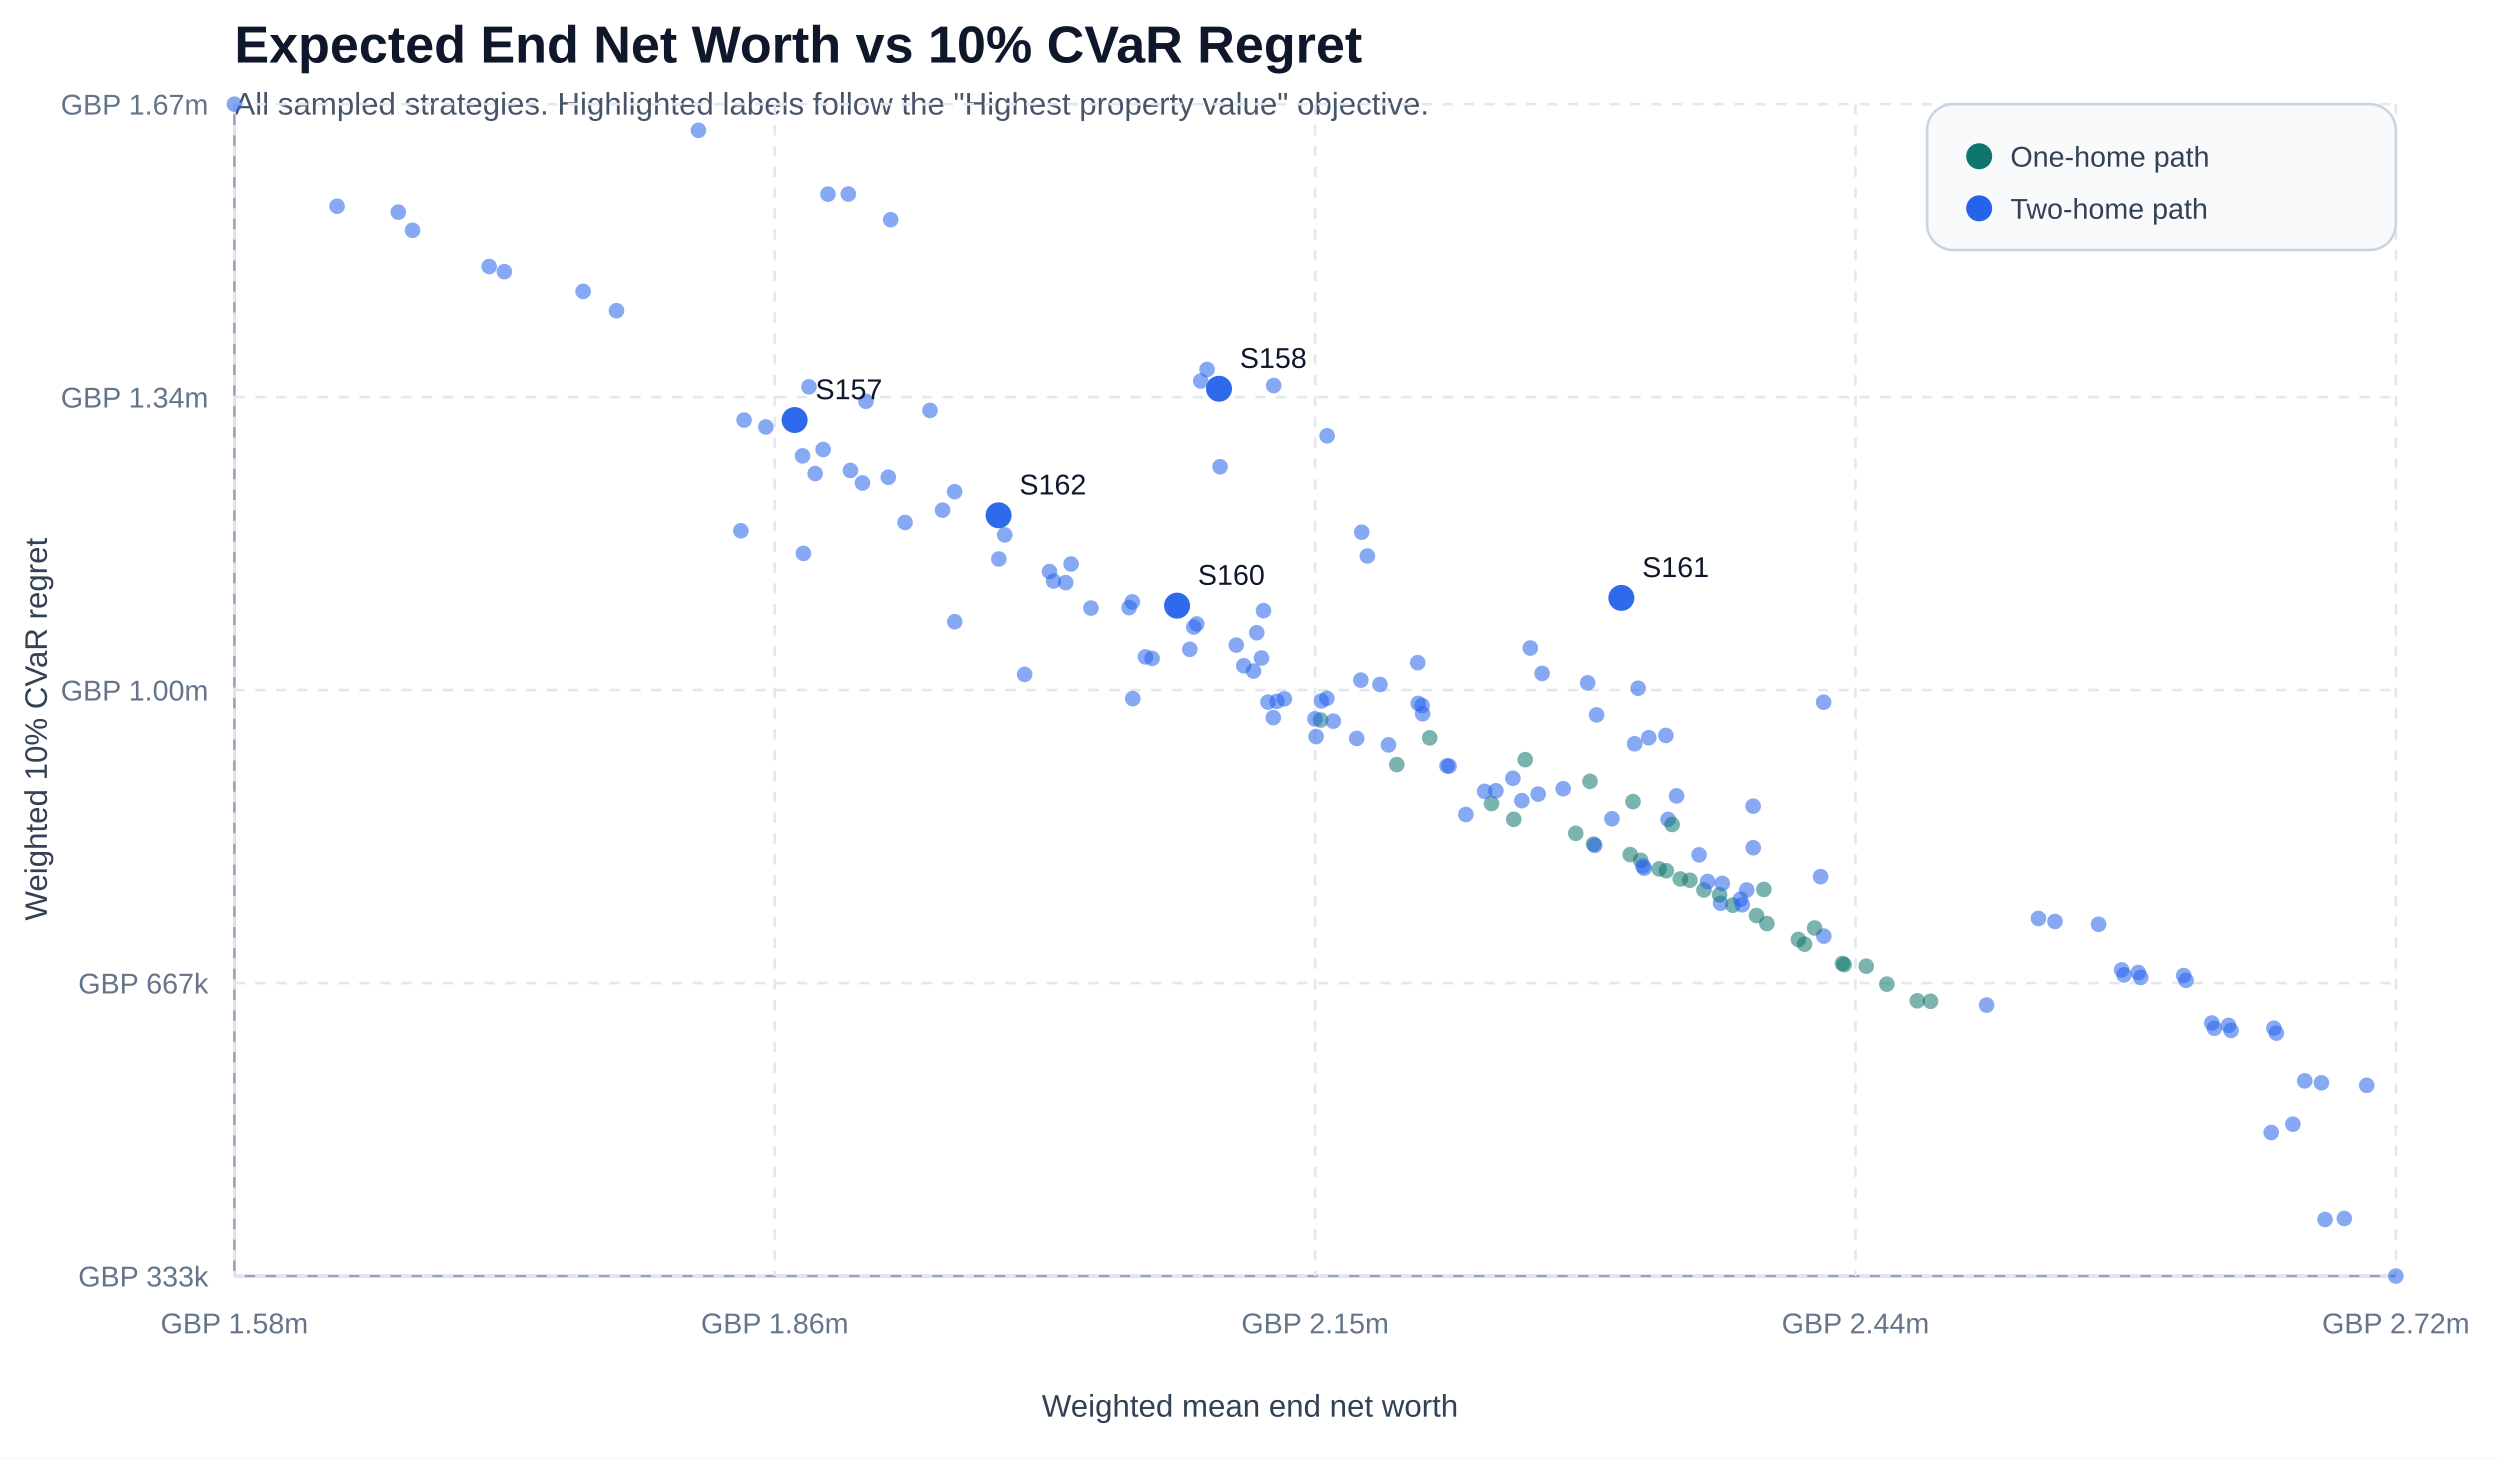
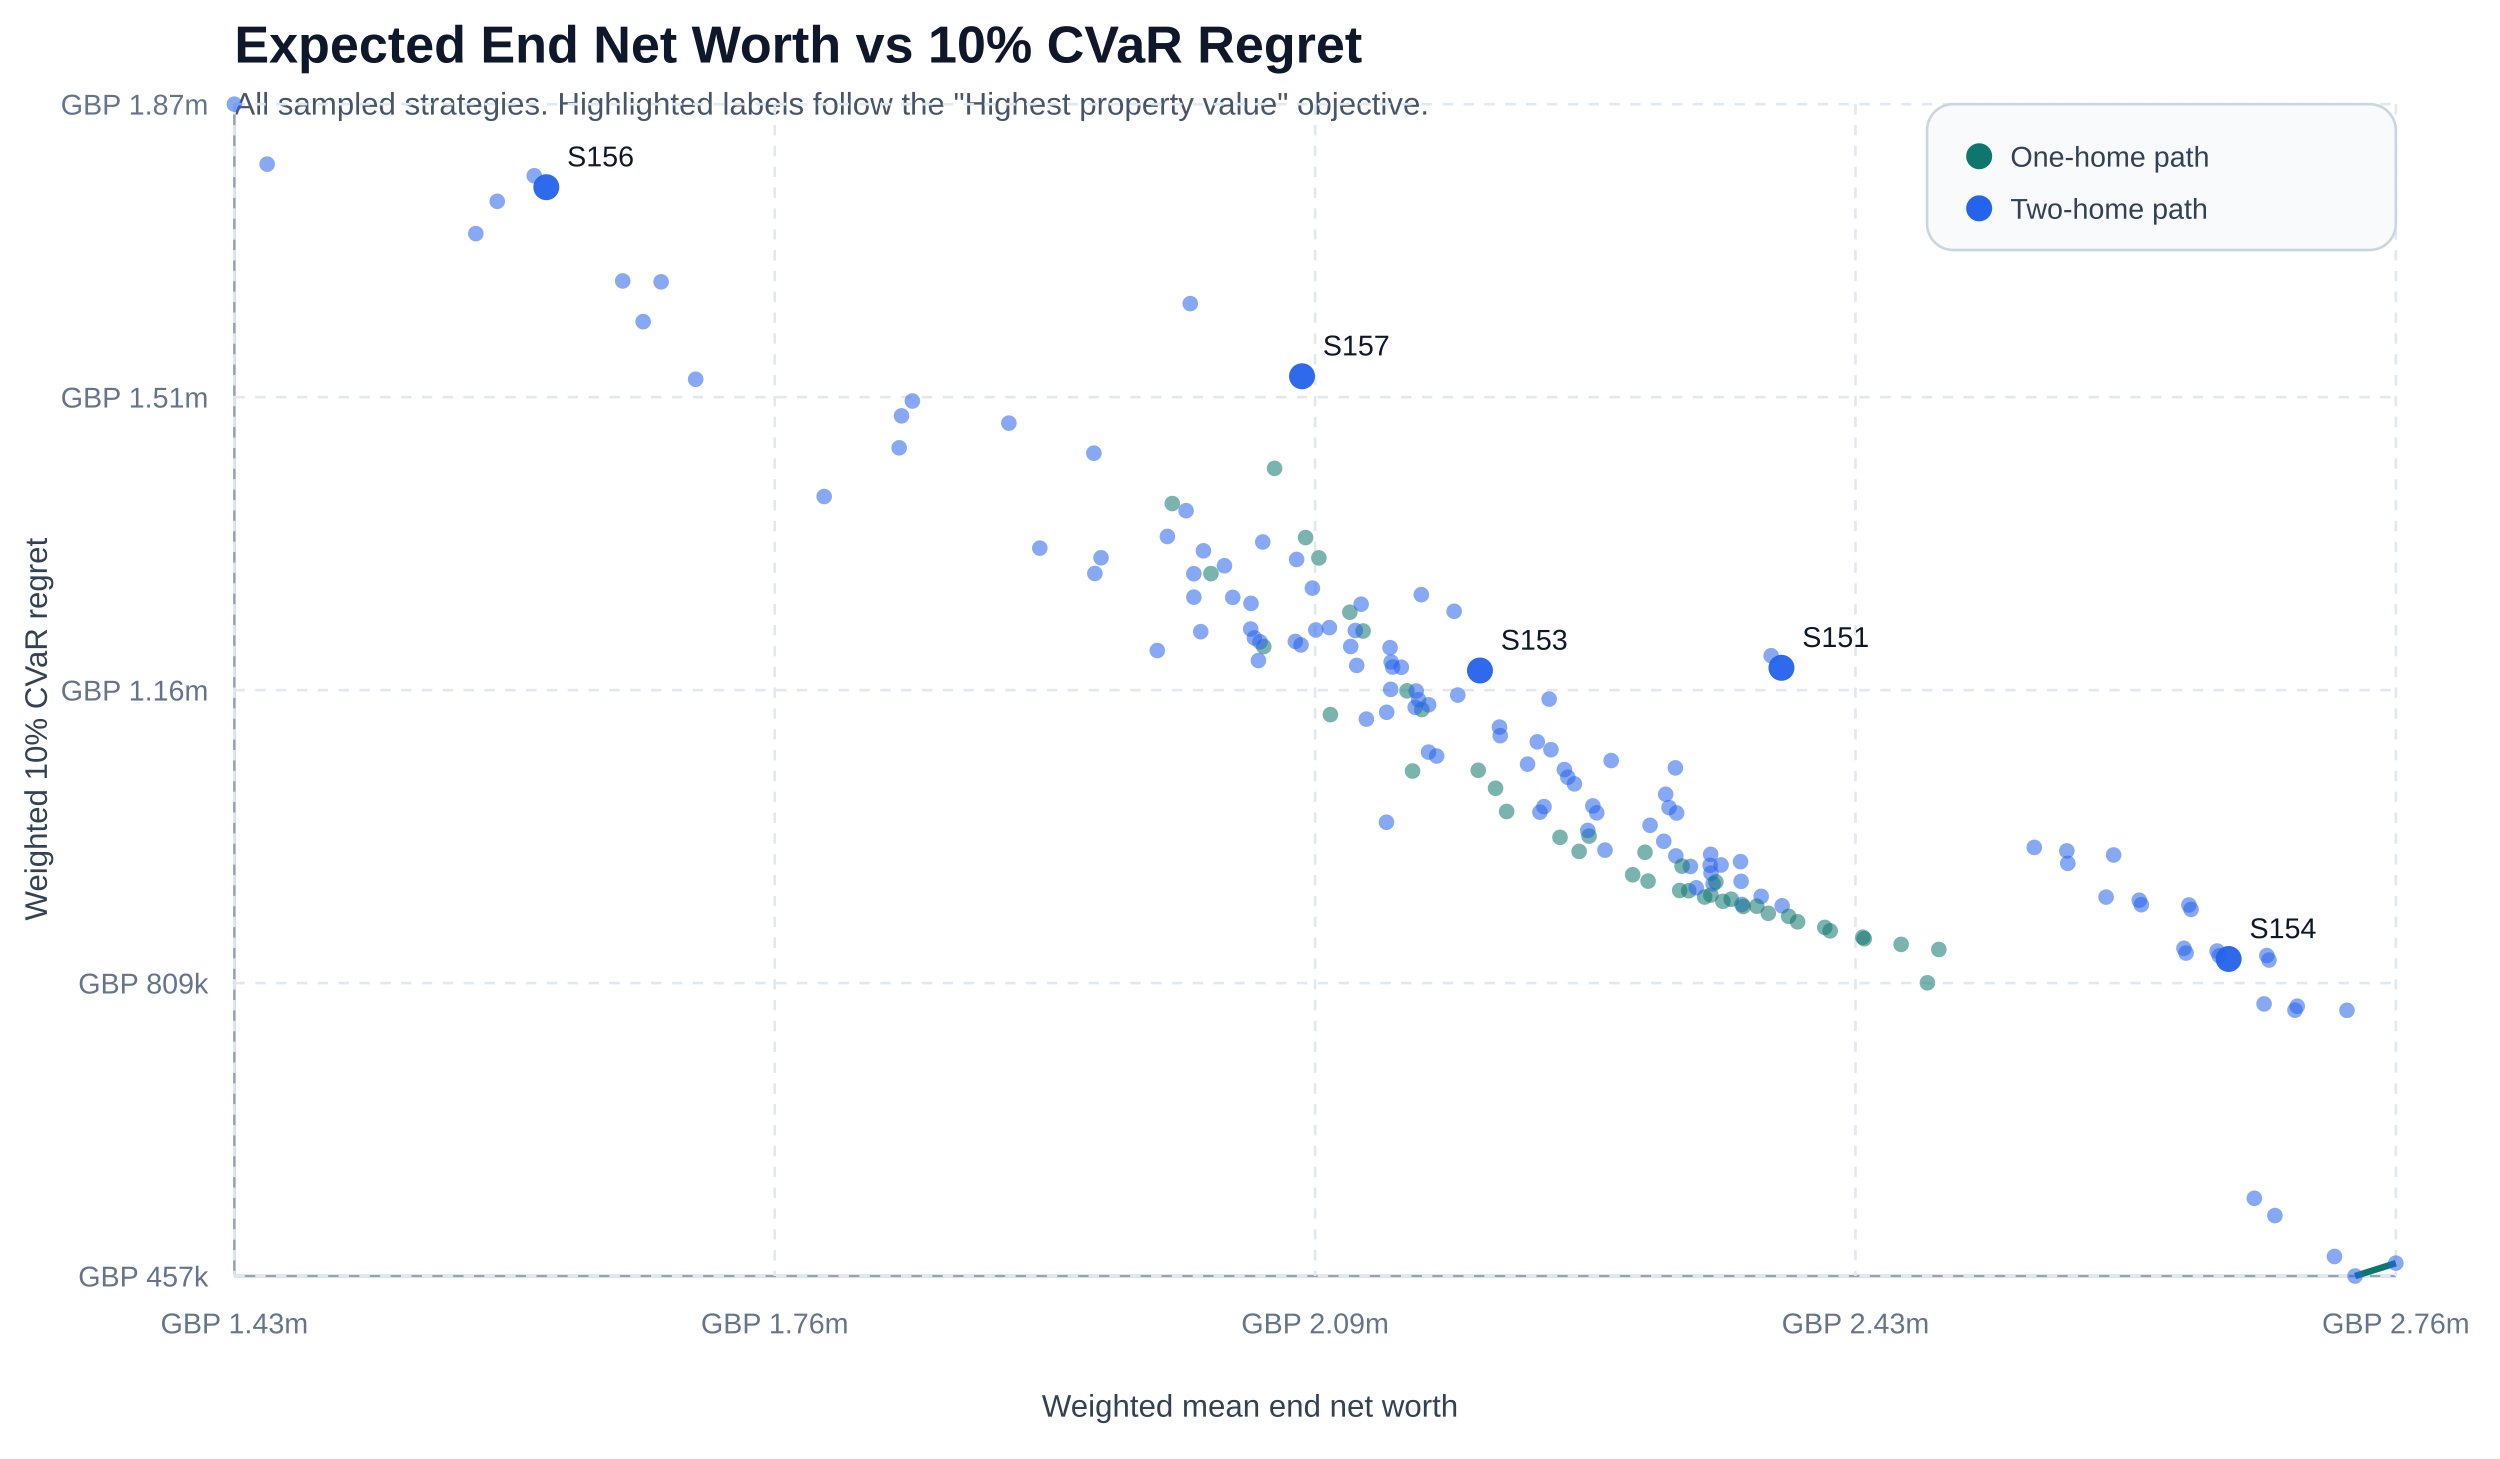
<svg xmlns="http://www.w3.org/2000/svg" width="960" height="560" viewBox="0 0 960 560">
  <rect width="960" height="560" fill="#ffffff" />
  <text x="90" y="24" font-size="20" font-family="Arial, sans-serif" font-weight="700" fill="#0f172a">Expected End Net Worth vs 10% CVaR Regret</text>
  <text x="90" y="44" font-size="12" font-family="Arial, sans-serif" fill="#475569">All sampled strategies. Highlighted labels follow the "Highest property value" objective.</text>
  <line x1="90" y1="490" x2="920" y2="490" stroke="#94a3b8" />
  <line x1="90" y1="40" x2="90" y2="490" stroke="#94a3b8" />
  <line x1="90" y1="40" x2="90" y2="490" stroke="#e2e8f0" stroke-dasharray="4 4" />
  <line x1="90" y1="490" x2="920" y2="490" stroke="#e2e8f0" stroke-dasharray="4 4" />
-   <text x="90" y="512" text-anchor="middle" font-size="11" font-family="Arial, sans-serif" fill="#64748b">GBP 1.58m</text>
-   <text x="80" y="494" text-anchor="end" font-size="11" font-family="Arial, sans-serif" fill="#64748b">GBP 333k</text>
+   <text x="90" y="512" text-anchor="middle" font-size="11" font-family="Arial, sans-serif" fill="#64748b">GBP 1.43m</text>
+   <text x="80" y="494" text-anchor="end" font-size="11" font-family="Arial, sans-serif" fill="#64748b">GBP 457k</text>
  <line x1="297.5" y1="40" x2="297.5" y2="490" stroke="#e2e8f0" stroke-dasharray="4 4" />
  <line x1="90" y1="377.5" x2="920" y2="377.5" stroke="#e2e8f0" stroke-dasharray="4 4" />
-   <text x="297.5" y="512" text-anchor="middle" font-size="11" font-family="Arial, sans-serif" fill="#64748b">GBP 1.86m</text>
-   <text x="80" y="381.5" text-anchor="end" font-size="11" font-family="Arial, sans-serif" fill="#64748b">GBP 667k</text>
+   <text x="297.5" y="512" text-anchor="middle" font-size="11" font-family="Arial, sans-serif" fill="#64748b">GBP 1.76m</text>
+   <text x="80" y="381.5" text-anchor="end" font-size="11" font-family="Arial, sans-serif" fill="#64748b">GBP 809k</text>
  <line x1="505" y1="40" x2="505" y2="490" stroke="#e2e8f0" stroke-dasharray="4 4" />
  <line x1="90" y1="265" x2="920" y2="265" stroke="#e2e8f0" stroke-dasharray="4 4" />
-   <text x="505" y="512" text-anchor="middle" font-size="11" font-family="Arial, sans-serif" fill="#64748b">GBP 2.15m</text>
-   <text x="80" y="269" text-anchor="end" font-size="11" font-family="Arial, sans-serif" fill="#64748b">GBP 1.00m</text>
+   <text x="505" y="512" text-anchor="middle" font-size="11" font-family="Arial, sans-serif" fill="#64748b">GBP 2.09m</text>
+   <text x="80" y="269" text-anchor="end" font-size="11" font-family="Arial, sans-serif" fill="#64748b">GBP 1.16m</text>
  <line x1="712.5" y1="40" x2="712.5" y2="490" stroke="#e2e8f0" stroke-dasharray="4 4" />
  <line x1="90" y1="152.5" x2="920" y2="152.5" stroke="#e2e8f0" stroke-dasharray="4 4" />
-   <text x="712.5" y="512" text-anchor="middle" font-size="11" font-family="Arial, sans-serif" fill="#64748b">GBP 2.44m</text>
-   <text x="80" y="156.5" text-anchor="end" font-size="11" font-family="Arial, sans-serif" fill="#64748b">GBP 1.34m</text>
+   <text x="712.5" y="512" text-anchor="middle" font-size="11" font-family="Arial, sans-serif" fill="#64748b">GBP 2.43m</text>
+   <text x="80" y="156.5" text-anchor="end" font-size="11" font-family="Arial, sans-serif" fill="#64748b">GBP 1.51m</text>
  <line x1="920" y1="40" x2="920" y2="490" stroke="#e2e8f0" stroke-dasharray="4 4" />
  <line x1="90" y1="40" x2="920" y2="40" stroke="#e2e8f0" stroke-dasharray="4 4" />
-   <text x="920" y="512" text-anchor="middle" font-size="11" font-family="Arial, sans-serif" fill="#64748b">GBP 2.72m</text>
-   <text x="80" y="44" text-anchor="end" font-size="11" font-family="Arial, sans-serif" fill="#64748b">GBP 1.67m</text>
-   <polyline points="920,490" fill="none" stroke="#0f766e" stroke-width="2.5" />
-   <circle cx="536.357" cy="293.584" r="3" fill="#0f766e" opacity="0.55" />
-   <circle cx="581.266" cy="314.62" r="3" fill="#0f766e" opacity="0.55" />
-   <circle cx="572.752" cy="308.566" r="3" fill="#0f766e" opacity="0.55" />
-   <circle cx="611.939" cy="324.148" r="3" fill="#0f766e" opacity="0.55" />
-   <circle cx="605.093" cy="320.006" r="3" fill="#0f766e" opacity="0.55" />
-   <circle cx="626.005" cy="328.182" r="3" fill="#0f766e" opacity="0.55" />
-   <circle cx="630.032" cy="330.374" r="3" fill="#0f766e" opacity="0.55" />
-   <circle cx="507.136" cy="276.5" r="3" fill="#0f766e" opacity="0.55" />
-   <circle cx="637.111" cy="333.664" r="3" fill="#0f766e" opacity="0.55" />
-   <circle cx="548.999" cy="283.337" r="3" fill="#0f766e" opacity="0.55" />
-   <circle cx="493.206" cy="268.352" r="3" fill="#2563eb" opacity="0.55" />
-   <circle cx="639.868" cy="334.378" r="3" fill="#0f766e" opacity="0.55" />
-   <circle cx="556.45" cy="294.17" r="3" fill="#2563eb" opacity="0.55" />
-   <circle cx="533.185" cy="286.042" r="3" fill="#2563eb" opacity="0.55" />
-   <circle cx="612.4" cy="324.614" r="3" fill="#2563eb" opacity="0.55" />
-   <circle cx="645.226" cy="337.518" r="3" fill="#0f766e" opacity="0.55" />
-   <circle cx="585.684" cy="291.719" r="3" fill="#0f766e" opacity="0.55" />
-   <circle cx="456.886" cy="249.338" r="3" fill="#2563eb" opacity="0.55" />
-   <circle cx="555.642" cy="294.105" r="3" fill="#2563eb" opacity="0.55" />
-   <circle cx="507.412" cy="269.185" r="3" fill="#2563eb" opacity="0.55" />
-   <circle cx="418.918" cy="233.496" r="3" fill="#2563eb" opacity="0.55" />
-   <circle cx="584.376" cy="307.441" r="3" fill="#2563eb" opacity="0.55" />
-   <circle cx="481.358" cy="257.686" r="3" fill="#2563eb" opacity="0.55" />
-   <circle cx="648.939" cy="338.018" r="3" fill="#0f766e" opacity="0.55" />
-   <circle cx="654.322" cy="341.744" r="3" fill="#0f766e" opacity="0.55" />
-   <circle cx="477.601" cy="255.661" r="3" fill="#2563eb" opacity="0.55" />
-   <circle cx="630.873" cy="332.556" r="3" fill="#2563eb" opacity="0.55" />
-   <circle cx="484.412" cy="252.699" r="3" fill="#2563eb" opacity="0.55" />
-   <circle cx="458.408" cy="240.79" r="3" fill="#2563eb" opacity="0.55" />
-   <circle cx="383.555" cy="214.656" r="3" fill="#2563eb" opacity="0.55" />
-   <circle cx="433.577" cy="233.325" r="3" fill="#2563eb" opacity="0.55" />
-   <circle cx="403.006" cy="219.469" r="3" fill="#2563eb" opacity="0.55" />
-   <circle cx="434.98" cy="268.269" r="3" fill="#2563eb" opacity="0.55" />
-   <circle cx="610.562" cy="300.037" r="3" fill="#0f766e" opacity="0.55" />
-   <circle cx="544.574" cy="270.106" r="3" fill="#2563eb" opacity="0.55" />
-   <circle cx="529.886" cy="262.833" r="3" fill="#2563eb" opacity="0.55" />
-   <circle cx="411.298" cy="216.575" r="3" fill="#2563eb" opacity="0.55" />
-   <circle cx="670.74" cy="341.754" r="3" fill="#2563eb" opacity="0.55" />
-   <circle cx="673.203" cy="309.56" r="3" fill="#2563eb" opacity="0.55" />
-   <circle cx="511.989" cy="276.93" r="3" fill="#2563eb" opacity="0.55" />
-   <circle cx="665.429" cy="347.592" r="3" fill="#0f766e" opacity="0.55" />
-   <circle cx="669.032" cy="347.423" r="3" fill="#2563eb" opacity="0.55" />
-   <circle cx="590.659" cy="304.942" r="3" fill="#2563eb" opacity="0.55" />
-   <circle cx="409.229" cy="223.723" r="3" fill="#2563eb" opacity="0.55" />
-   <circle cx="347.541" cy="200.623" r="3" fill="#2563eb" opacity="0.55" />
-   <circle cx="673.246" cy="325.525" r="3" fill="#2563eb" opacity="0.55" />
-   <circle cx="509.531" cy="268.19" r="3" fill="#2563eb" opacity="0.55" />
-   <circle cx="434.792" cy="231.111" r="3" fill="#2563eb" opacity="0.55" />
-   <circle cx="660.694" cy="346.85" r="3" fill="#2563eb" opacity="0.55" />
-   <circle cx="361.945" cy="195.886" r="3" fill="#2563eb" opacity="0.55" />
-   <circle cx="385.816" cy="205.407" r="3" fill="#2563eb" opacity="0.55" />
-   <circle cx="600.258" cy="302.873" r="3" fill="#2563eb" opacity="0.55" />
-   <circle cx="643.803" cy="305.628" r="3" fill="#2563eb" opacity="0.55" />
-   <circle cx="920" cy="490" r="3" fill="#2563eb" opacity="0.55" />
-   <circle cx="668.329" cy="345.286" r="3" fill="#2563eb" opacity="0.55" />
-   <circle cx="618.974" cy="314.402" r="3" fill="#2563eb" opacity="0.55" />
-   <circle cx="633.128" cy="283.283" r="3" fill="#2563eb" opacity="0.55" />
-   <circle cx="490.347" cy="269.316" r="3" fill="#2563eb" opacity="0.55" />
-   <circle cx="652.444" cy="328.262" r="3" fill="#2563eb" opacity="0.55" />
-   <circle cx="592.178" cy="258.593" r="3" fill="#2563eb" opacity="0.55" />
-   <circle cx="639.697" cy="282.403" r="3" fill="#2563eb" opacity="0.55" />
-   <circle cx="678.488" cy="354.647" r="3" fill="#0f766e" opacity="0.55" />
-   <circle cx="580.952" cy="298.865" r="3" fill="#2563eb" opacity="0.55" />
-   <circle cx="640.558" cy="314.653" r="3" fill="#2563eb" opacity="0.55" />
-   <circle cx="900.225" cy="467.879" r="3" fill="#2563eb" opacity="0.55" />
-   <circle cx="700.348" cy="359.465" r="3" fill="#2563eb" opacity="0.55" />
-   <circle cx="892.812" cy="468.293" r="3" fill="#2563eb" opacity="0.55" />
-   <circle cx="520.978" cy="283.553" r="3" fill="#2563eb" opacity="0.55" />
-   <circle cx="562.885" cy="312.762" r="3" fill="#2563eb" opacity="0.55" />
-   <circle cx="341.109" cy="183.266" r="3" fill="#2563eb" opacity="0.55" />
-   <circle cx="660.326" cy="343.607" r="3" fill="#0f766e" opacity="0.55" />
-   <circle cx="629.04" cy="264.281" r="3" fill="#2563eb" opacity="0.55" />
-   <circle cx="504.938" cy="276.045" r="3" fill="#2563eb" opacity="0.55" />
-   <circle cx="872.139" cy="434.892" r="3" fill="#2563eb" opacity="0.55" />
-   <circle cx="880.457" cy="431.684" r="3" fill="#2563eb" opacity="0.55" />
-   <circle cx="326.561" cy="180.656" r="3" fill="#2563eb" opacity="0.55" />
-   <circle cx="313.028" cy="181.851" r="3" fill="#2563eb" opacity="0.55" />
-   <circle cx="908.824" cy="416.758" r="3" fill="#2563eb" opacity="0.55" />
-   <circle cx="331.189" cy="185.466" r="3" fill="#2563eb" opacity="0.55" />
-   <circle cx="587.624" cy="248.859" r="3" fill="#2563eb" opacity="0.55" />
-   <circle cx="891.417" cy="415.797" r="3" fill="#2563eb" opacity="0.55" />
-   <circle cx="609.672" cy="262.217" r="3" fill="#2563eb" opacity="0.55" />
-   <circle cx="692.968" cy="362.573" r="3" fill="#0f766e" opacity="0.55" />
-   <circle cx="474.724" cy="247.715" r="3" fill="#2563eb" opacity="0.55" />
-   <circle cx="885.004" cy="415.056" r="3" fill="#2563eb" opacity="0.55" />
-   <circle cx="661.35" cy="339.225" r="3" fill="#2563eb" opacity="0.55" />
-   <circle cx="655.727" cy="338.509" r="3" fill="#2563eb" opacity="0.55" />
-   <circle cx="294.089" cy="163.942" r="3" fill="#2563eb" opacity="0.55" />
-   <circle cx="613.092" cy="274.515" r="3" fill="#2563eb" opacity="0.55" />
-   <circle cx="627.702" cy="285.619" r="3" fill="#2563eb" opacity="0.55" />
-   <circle cx="874.133" cy="396.731" r="3" fill="#2563eb" opacity="0.55" />
-   <circle cx="525.074" cy="213.501" r="3" fill="#2563eb" opacity="0.55" />
-   <circle cx="873.165" cy="394.814" r="3" fill="#2563eb" opacity="0.55" />
-   <circle cx="285.73" cy="161.307" r="3" fill="#2563eb" opacity="0.55" />
-   <circle cx="485.18" cy="234.486" r="3" fill="#2563eb" opacity="0.55" />
-   <circle cx="316.08" cy="172.604" r="3" fill="#2563eb" opacity="0.55" />
-   <circle cx="856.726" cy="395.698" r="3" fill="#2563eb" opacity="0.55" />
-   <circle cx="570.106" cy="303.885" r="3" fill="#2563eb" opacity="0.55" />
-   <circle cx="855.759" cy="393.746" r="3" fill="#2563eb" opacity="0.55" />
-   <circle cx="574.432" cy="303.65" r="3" fill="#2563eb" opacity="0.55" />
-   <circle cx="850.313" cy="394.852" r="3" fill="#2563eb" opacity="0.55" />
-   <circle cx="849.345" cy="392.844" r="3" fill="#2563eb" opacity="0.55" />
-   <circle cx="708.137" cy="370.435" r="3" fill="#0f766e" opacity="0.55" />
-   <circle cx="762.85" cy="385.955" r="3" fill="#2563eb" opacity="0.55" />
-   <circle cx="522.567" cy="261.167" r="3" fill="#2563eb" opacity="0.55" />
-   <circle cx="839.442" cy="376.455" r="3" fill="#2563eb" opacity="0.55" />
-   <circle cx="699.1" cy="336.646" r="3" fill="#2563eb" opacity="0.55" />
-   <circle cx="838.519" cy="374.605" r="3" fill="#2563eb" opacity="0.55" />
-   <circle cx="442.407" cy="252.821" r="3" fill="#2563eb" opacity="0.55" />
-   <circle cx="822.035" cy="375.343" r="3" fill="#2563eb" opacity="0.55" />
-   <circle cx="439.851" cy="252.237" r="3" fill="#2563eb" opacity="0.55" />
-   <circle cx="821.115" cy="373.46" r="3" fill="#2563eb" opacity="0.55" />
-   <circle cx="544.408" cy="254.459" r="3" fill="#2563eb" opacity="0.55" />
-   <circle cx="546.088" cy="270.938" r="3" fill="#2563eb" opacity="0.55" />
-   <circle cx="815.622" cy="374.372" r="3" fill="#2563eb" opacity="0.55" />
-   <circle cx="814.703" cy="372.432" r="3" fill="#2563eb" opacity="0.55" />
-   <circle cx="627.063" cy="307.816" r="3" fill="#0f766e" opacity="0.55" />
-   <circle cx="631.384" cy="333.375" r="3" fill="#2563eb" opacity="0.55" />
-   <circle cx="366.622" cy="238.738" r="3" fill="#2563eb" opacity="0.55" />
-   <circle cx="468.519" cy="179.238" r="3" fill="#2563eb" opacity="0.55" />
-   <circle cx="522.884" cy="204.362" r="3" fill="#2563eb" opacity="0.55" />
-   <circle cx="741.334" cy="384.488" r="3" fill="#0f766e" opacity="0.55" />
-   <circle cx="736.248" cy="384.299" r="3" fill="#0f766e" opacity="0.55" />
-   <circle cx="482.589" cy="242.973" r="3" fill="#2563eb" opacity="0.55" />
-   <circle cx="805.856" cy="354.913" r="3" fill="#2563eb" opacity="0.55" />
-   <circle cx="459.547" cy="239.593" r="3" fill="#2563eb" opacity="0.55" />
-   <circle cx="724.542" cy="377.911" r="3" fill="#0f766e" opacity="0.55" />
-   <circle cx="789.113" cy="353.842" r="3" fill="#2563eb" opacity="0.55" />
-   <circle cx="674.506" cy="351.573" r="3" fill="#0f766e" opacity="0.55" />
-   <circle cx="782.758" cy="352.689" r="3" fill="#2563eb" opacity="0.55" />
-   <circle cx="716.645" cy="371.027" r="3" fill="#0f766e" opacity="0.55" />
-   <circle cx="707.506" cy="369.962" r="3" fill="#0f766e" opacity="0.55" />
-   <circle cx="690.578" cy="360.757" r="3" fill="#0f766e" opacity="0.55" />
-   <circle cx="696.806" cy="356.356" r="3" fill="#0f766e" opacity="0.55" />
-   <circle cx="488.939" cy="275.579" r="3" fill="#2563eb" opacity="0.55" />
-   <circle cx="505.385" cy="282.846" r="3" fill="#2563eb" opacity="0.55" />
-   <circle cx="677.325" cy="341.54" r="3" fill="#0f766e" opacity="0.55" />
-   <circle cx="642.112" cy="316.605" r="3" fill="#0f766e" opacity="0.55" />
-   <circle cx="393.461" cy="258.964" r="3" fill="#2563eb" opacity="0.55" />
-   <circle cx="700.278" cy="269.639" r="3" fill="#2563eb" opacity="0.55" />
-   <circle cx="404.552" cy="223.127" r="3" fill="#2563eb" opacity="0.55" />
-   <circle cx="546.282" cy="274.095" r="3" fill="#2563eb" opacity="0.55" />
-   <circle cx="622.601" cy="229.591" r="5" fill="#2563eb" opacity="0.95" />
-   <text x="630.601" y="221.591" font-size="11" font-family="Arial, sans-serif" fill="#0f172a">S161</text>
-   <circle cx="486.902" cy="269.593" r="3" fill="#2563eb" opacity="0.55" />
-   <circle cx="461.087" cy="146.311" r="3" fill="#2563eb" opacity="0.55" />
-   <circle cx="332.522" cy="154.1" r="3" fill="#2563eb" opacity="0.55" />
-   <circle cx="451.993" cy="232.566" r="5" fill="#2563eb" opacity="0.95" />
-   <text x="459.993" y="224.566" font-size="11" font-family="Arial, sans-serif" fill="#0f172a">S160</text>
-   <circle cx="284.484" cy="203.813" r="3" fill="#2563eb" opacity="0.55" />
-   <circle cx="509.613" cy="167.347" r="3" fill="#2563eb" opacity="0.55" />
-   <circle cx="463.509" cy="141.868" r="3" fill="#2563eb" opacity="0.55" />
-   <circle cx="489.105" cy="148.053" r="3" fill="#2563eb" opacity="0.55" />
-   <circle cx="308.525" cy="212.506" r="3" fill="#2563eb" opacity="0.55" />
-   <circle cx="383.457" cy="197.872" r="5" fill="#2563eb" opacity="0.95" />
-   <text x="391.457" y="189.872" font-size="11" font-family="Arial, sans-serif" fill="#0f172a">S162</text>
-   <circle cx="366.585" cy="188.816" r="3" fill="#2563eb" opacity="0.55" />
-   <circle cx="468.102" cy="149.28" r="5" fill="#2563eb" opacity="0.95" />
-   <text x="476.102" y="141.28" font-size="11" font-family="Arial, sans-serif" fill="#0f172a">S158</text>
-   <circle cx="357.123" cy="157.594" r="3" fill="#2563eb" opacity="0.55" />
-   <circle cx="310.607" cy="148.556" r="3" fill="#2563eb" opacity="0.55" />
-   <circle cx="308.172" cy="175.047" r="3" fill="#2563eb" opacity="0.55" />
-   <circle cx="342.029" cy="84.367" r="3" fill="#2563eb" opacity="0.55" />
-   <circle cx="223.911" cy="111.892" r="3" fill="#2563eb" opacity="0.55" />
-   <circle cx="305.141" cy="161.291" r="5" fill="#2563eb" opacity="0.95" />
-   <text x="313.141" y="153.291" font-size="11" font-family="Arial, sans-serif" fill="#0f172a">S157</text>
-   <circle cx="236.728" cy="119.298" r="3" fill="#2563eb" opacity="0.55" />
-   <circle cx="268.195" cy="50.037" r="3" fill="#2563eb" opacity="0.55" />
-   <circle cx="152.951" cy="81.459" r="3" fill="#2563eb" opacity="0.55" />
-   <circle cx="193.678" cy="104.325" r="3" fill="#2563eb" opacity="0.55" />
-   <circle cx="325.758" cy="74.51" r="3" fill="#2563eb" opacity="0.55" />
-   <circle cx="317.931" cy="74.55" r="3" fill="#2563eb" opacity="0.55" />
-   <circle cx="187.846" cy="102.351" r="3" fill="#2563eb" opacity="0.55" />
-   <circle cx="158.413" cy="88.43" r="3" fill="#2563eb" opacity="0.55" />
-   <circle cx="129.443" cy="79.194" r="3" fill="#2563eb" opacity="0.55" />
+   <text x="920" y="512" text-anchor="middle" font-size="11" font-family="Arial, sans-serif" fill="#64748b">GBP 2.76m</text>
+   <text x="80" y="44" text-anchor="end" font-size="11" font-family="Arial, sans-serif" fill="#64748b">GBP 1.87m</text>
+   <polyline points="904.342,490 920,485.042" fill="none" stroke="#0f766e" stroke-width="2.5" />
+   <circle cx="574.293" cy="302.694" r="3" fill="#0f766e" opacity="0.55" />
+   <circle cx="606.39" cy="326.947" r="3" fill="#0f766e" opacity="0.55" />
+   <circle cx="567.637" cy="295.797" r="3" fill="#0f766e" opacity="0.55" />
+   <circle cx="599.043" cy="321.527" r="3" fill="#0f766e" opacity="0.55" />
+   <circle cx="632.859" cy="338.345" r="3" fill="#0f766e" opacity="0.55" />
+   <circle cx="626.951" cy="335.919" r="3" fill="#0f766e" opacity="0.55" />
+   <circle cx="644.997" cy="341.936" r="3" fill="#0f766e" opacity="0.55" />
+   <circle cx="540.278" cy="265.282" r="3" fill="#0f766e" opacity="0.55" />
+   <circle cx="545.984" cy="272.467" r="3" fill="#0f766e" opacity="0.55" />
+   <circle cx="648.472" cy="342.051" r="3" fill="#0f766e" opacity="0.55" />
+   <circle cx="542.421" cy="296.072" r="3" fill="#0f766e" opacity="0.55" />
+   <circle cx="654.581" cy="344.462" r="3" fill="#0f766e" opacity="0.55" />
+   <circle cx="591.321" cy="311.881" r="3" fill="#2563eb" opacity="0.55" />
+   <circle cx="578.546" cy="311.612" r="3" fill="#0f766e" opacity="0.55" />
+   <circle cx="510.866" cy="274.414" r="3" fill="#0f766e" opacity="0.55" />
+   <circle cx="656.96" cy="343.698" r="3" fill="#0f766e" opacity="0.55" />
+   <circle cx="524.688" cy="276.14" r="3" fill="#2563eb" opacity="0.55" />
+   <circle cx="610.203" cy="321.057" r="3" fill="#0f766e" opacity="0.55" />
+   <circle cx="661.583" cy="346.105" r="3" fill="#0f766e" opacity="0.55" />
+   <circle cx="548.556" cy="288.819" r="3" fill="#2563eb" opacity="0.55" />
+   <circle cx="559.784" cy="266.905" r="3" fill="#2563eb" opacity="0.55" />
+   <circle cx="518.334" cy="235.093" r="3" fill="#0f766e" opacity="0.55" />
+   <circle cx="651.364" cy="340.913" r="3" fill="#2563eb" opacity="0.55" />
+   <circle cx="668.889" cy="347.326" r="3" fill="#2563eb" opacity="0.55" />
+   <circle cx="523.427" cy="242.306" r="3" fill="#0f766e" opacity="0.55" />
+   <circle cx="483.24" cy="253.635" r="3" fill="#2563eb" opacity="0.55" />
+   <circle cx="611.655" cy="309.472" r="3" fill="#2563eb" opacity="0.55" />
+   <circle cx="616.324" cy="326.442" r="3" fill="#2563eb" opacity="0.55" />
+   <circle cx="461.084" cy="242.564" r="3" fill="#2563eb" opacity="0.55" />
+   <circle cx="586.582" cy="293.422" r="3" fill="#2563eb" opacity="0.55" />
+   <circle cx="485.285" cy="248.291" r="3" fill="#0f766e" opacity="0.55" />
+   <circle cx="643.535" cy="328.665" r="3" fill="#2563eb" opacity="0.55" />
+   <circle cx="543.816" cy="265.368" r="3" fill="#2563eb" opacity="0.55" />
+   <circle cx="664.788" cy="345.302" r="3" fill="#0f766e" opacity="0.55" />
+   <circle cx="533.779" cy="248.696" r="3" fill="#2563eb" opacity="0.55" />
+   <circle cx="590.314" cy="284.871" r="3" fill="#2563eb" opacity="0.55" />
+   <circle cx="669.432" cy="348.064" r="3" fill="#0f766e" opacity="0.55" />
+   <circle cx="520.454" cy="242.124" r="3" fill="#2563eb" opacity="0.55" />
+   <circle cx="499.584" cy="247.664" r="3" fill="#2563eb" opacity="0.55" />
+   <circle cx="592.889" cy="309.735" r="3" fill="#2563eb" opacity="0.55" />
+   <circle cx="518.679" cy="248.267" r="3" fill="#2563eb" opacity="0.55" />
+   <circle cx="649.118" cy="332.711" r="3" fill="#2563eb" opacity="0.55" />
+   <circle cx="657.035" cy="335.291" r="3" fill="#2563eb" opacity="0.55" />
+   <circle cx="600.718" cy="295.51" r="3" fill="#2563eb" opacity="0.55" />
+   <circle cx="576.086" cy="282.498" r="3" fill="#2563eb" opacity="0.55" />
+   <circle cx="657.843" cy="339.416" r="3" fill="#2563eb" opacity="0.55" />
+   <circle cx="575.786" cy="279.2" r="3" fill="#2563eb" opacity="0.55" />
+   <circle cx="594.867" cy="268.46" r="3" fill="#2563eb" opacity="0.55" />
+   <circle cx="505.269" cy="241.91" r="3" fill="#2563eb" opacity="0.55" />
+   <circle cx="544.746" cy="268.709" r="3" fill="#2563eb" opacity="0.55" />
+   <circle cx="609.711" cy="318.892" r="3" fill="#2563eb" opacity="0.55" />
+   <circle cx="631.671" cy="327.277" r="3" fill="#0f766e" opacity="0.55" />
+   <circle cx="633.622" cy="316.911" r="3" fill="#2563eb" opacity="0.55" />
+   <circle cx="483.857" cy="246.472" r="3" fill="#2563eb" opacity="0.55" />
+   <circle cx="545.781" cy="228.351" r="3" fill="#2563eb" opacity="0.55" />
+   <circle cx="532.487" cy="273.521" r="3" fill="#2563eb" opacity="0.55" />
+   <circle cx="520.973" cy="255.519" r="3" fill="#2563eb" opacity="0.55" />
+   <circle cx="639.62" cy="305.001" r="3" fill="#2563eb" opacity="0.55" />
+   <circle cx="522.677" cy="232.023" r="3" fill="#2563eb" opacity="0.55" />
+   <circle cx="638.886" cy="323.055" r="3" fill="#2563eb" opacity="0.55" />
+   <circle cx="558.394" cy="234.734" r="3" fill="#2563eb" opacity="0.55" />
+   <circle cx="679.017" cy="350.703" r="3" fill="#0f766e" opacity="0.55" />
+   <circle cx="668.584" cy="338.443" r="3" fill="#2563eb" opacity="0.55" />
+   <circle cx="613.152" cy="312.122" r="3" fill="#2563eb" opacity="0.55" />
+   <circle cx="604.578" cy="301.014" r="3" fill="#2563eb" opacity="0.55" />
+   <circle cx="503.961" cy="225.834" r="3" fill="#2563eb" opacity="0.55" />
+   <circle cx="399.288" cy="210.473" r="3" fill="#2563eb" opacity="0.55" />
+   <circle cx="668.381" cy="330.865" r="3" fill="#2563eb" opacity="0.55" />
+   <circle cx="684.335" cy="347.836" r="3" fill="#2563eb" opacity="0.55" />
+   <circle cx="534.027" cy="264.721" r="3" fill="#2563eb" opacity="0.55" />
+   <circle cx="534.214" cy="254.203" r="3" fill="#2563eb" opacity="0.55" />
+   <circle cx="497.422" cy="246.308" r="3" fill="#2563eb" opacity="0.55" />
+   <circle cx="420.418" cy="220.207" r="3" fill="#2563eb" opacity="0.55" />
+   <circle cx="676.298" cy="344.212" r="3" fill="#2563eb" opacity="0.55" />
+   <circle cx="551.676" cy="290.309" r="3" fill="#2563eb" opacity="0.55" />
+   <circle cx="548.59" cy="270.636" r="3" fill="#2563eb" opacity="0.55" />
+   <circle cx="422.788" cy="214.184" r="3" fill="#2563eb" opacity="0.55" />
+   <circle cx="510.488" cy="241.005" r="3" fill="#2563eb" opacity="0.55" />
+   <circle cx="480.386" cy="231.698" r="3" fill="#2563eb" opacity="0.55" />
+   <circle cx="480.268" cy="241.547" r="3" fill="#2563eb" opacity="0.55" />
+   <circle cx="660.893" cy="332.155" r="3" fill="#2563eb" opacity="0.55" />
+   <circle cx="920" cy="485.042" r="3" fill="#2563eb" opacity="0.55" />
+   <circle cx="904.342" cy="490" r="3" fill="#2563eb" opacity="0.55" />
+   <circle cx="543.431" cy="271.593" r="3" fill="#2563eb" opacity="0.55" />
+   <circle cx="481.699" cy="244.968" r="3" fill="#2563eb" opacity="0.55" />
+   <circle cx="602.049" cy="298.45" r="3" fill="#2563eb" opacity="0.55" />
+   <circle cx="473.366" cy="229.398" r="3" fill="#2563eb" opacity="0.55" />
+   <circle cx="534.785" cy="256.137" r="3" fill="#2563eb" opacity="0.55" />
+   <circle cx="896.444" cy="482.493" r="3" fill="#2563eb" opacity="0.55" />
+   <circle cx="690.286" cy="353.979" r="3" fill="#0f766e" opacity="0.55" />
+   <circle cx="595.564" cy="287.891" r="3" fill="#2563eb" opacity="0.55" />
+   <circle cx="458.432" cy="220.312" r="3" fill="#2563eb" opacity="0.55" />
+   <circle cx="656.902" cy="328.075" r="3" fill="#2563eb" opacity="0.55" />
+   <circle cx="674.613" cy="347.968" r="3" fill="#0f766e" opacity="0.55" />
+   <circle cx="873.571" cy="466.783" r="3" fill="#2563eb" opacity="0.55" />
+   <circle cx="497.897" cy="214.827" r="3" fill="#2563eb" opacity="0.55" />
+   <circle cx="865.673" cy="460.151" r="3" fill="#2563eb" opacity="0.55" />
+   <circle cx="458.446" cy="229.307" r="3" fill="#2563eb" opacity="0.55" />
+   <circle cx="538.111" cy="256.237" r="3" fill="#2563eb" opacity="0.55" />
+   <circle cx="643.825" cy="312.187" r="3" fill="#2563eb" opacity="0.55" />
+   <circle cx="656.705" cy="332.267" r="3" fill="#2563eb" opacity="0.55" />
+   <circle cx="501.344" cy="206.422" r="3" fill="#0f766e" opacity="0.55" />
+   <circle cx="640.922" cy="310.121" r="3" fill="#2563eb" opacity="0.55" />
+   <circle cx="470.189" cy="217.24" r="3" fill="#2563eb" opacity="0.55" />
+   <circle cx="702.781" cy="357.438" r="3" fill="#0f766e" opacity="0.55" />
+   <circle cx="464.997" cy="220.257" r="3" fill="#0f766e" opacity="0.55" />
+   <circle cx="448.28" cy="206.004" r="3" fill="#2563eb" opacity="0.55" />
+   <circle cx="618.691" cy="292.05" r="3" fill="#2563eb" opacity="0.55" />
+   <circle cx="462.122" cy="211.518" r="3" fill="#2563eb" opacity="0.55" />
+   <circle cx="506.44" cy="214.23" r="3" fill="#0f766e" opacity="0.55" />
+   <circle cx="901.236" cy="387.966" r="3" fill="#2563eb" opacity="0.55" />
+   <circle cx="484.901" cy="208.12" r="3" fill="#2563eb" opacity="0.55" />
+   <circle cx="881.264" cy="387.914" r="3" fill="#2563eb" opacity="0.55" />
+   <circle cx="882.138" cy="386.392" r="3" fill="#2563eb" opacity="0.55" />
+   <circle cx="869.405" cy="385.51" r="3" fill="#2563eb" opacity="0.55" />
+   <circle cx="645.909" cy="332.591" r="3" fill="#0f766e" opacity="0.55" />
+   <circle cx="715.871" cy="360.467" r="3" fill="#0f766e" opacity="0.55" />
+   <circle cx="871.3" cy="368.672" r="3" fill="#2563eb" opacity="0.55" />
+   <circle cx="870.466" cy="366.934" r="3" fill="#2563eb" opacity="0.55" />
+   <circle cx="855.804" cy="368.251" r="5" fill="#2563eb" opacity="0.95" />
+   <text x="863.804" y="360.251" font-size="11" font-family="Arial, sans-serif" fill="#0f172a">S154</text>
+   <circle cx="852.202" cy="366.983" r="3" fill="#2563eb" opacity="0.55" />
+   <circle cx="851.367" cy="365.203" r="3" fill="#2563eb" opacity="0.55" />
+   <circle cx="839.469" cy="365.988" r="3" fill="#2563eb" opacity="0.55" />
+   <circle cx="838.634" cy="364.157" r="3" fill="#2563eb" opacity="0.55" />
+   <circle cx="841.364" cy="349.211" r="3" fill="#2563eb" opacity="0.55" />
+   <circle cx="840.544" cy="347.506" r="3" fill="#2563eb" opacity="0.55" />
+   <circle cx="740.129" cy="377.4" r="3" fill="#0f766e" opacity="0.55" />
+   <circle cx="822.266" cy="347.405" r="3" fill="#2563eb" opacity="0.55" />
+   <circle cx="821.472" cy="345.677" r="3" fill="#2563eb" opacity="0.55" />
+   <circle cx="686.85" cy="351.865" r="3" fill="#0f766e" opacity="0.55" />
+   <circle cx="808.74" cy="344.482" r="3" fill="#2563eb" opacity="0.55" />
+   <circle cx="744.518" cy="364.594" r="3" fill="#0f766e" opacity="0.55" />
+   <circle cx="730.028" cy="362.644" r="3" fill="#0f766e" opacity="0.55" />
+   <circle cx="811.638" cy="328.302" r="3" fill="#2563eb" opacity="0.55" />
+   <circle cx="794.037" cy="331.525" r="3" fill="#2563eb" opacity="0.55" />
+   <circle cx="715.327" cy="359.888" r="3" fill="#0f766e" opacity="0.55" />
+   <circle cx="793.671" cy="326.749" r="3" fill="#2563eb" opacity="0.55" />
+   <circle cx="700.719" cy="356.118" r="3" fill="#0f766e" opacity="0.55" />
+   <circle cx="781.168" cy="325.402" r="3" fill="#2563eb" opacity="0.55" />
+   <circle cx="658.896" cy="338.645" r="3" fill="#0f766e" opacity="0.55" />
+   <circle cx="455.453" cy="196.109" r="3" fill="#2563eb" opacity="0.55" />
+   <circle cx="643.352" cy="294.864" r="3" fill="#2563eb" opacity="0.55" />
+   <circle cx="532.406" cy="315.742" r="3" fill="#2563eb" opacity="0.55" />
+   <circle cx="684.08" cy="256.438" r="5" fill="#2563eb" opacity="0.95" />
+   <text x="692.08" y="248.438" font-size="11" font-family="Arial, sans-serif" fill="#0f172a">S151</text>
+   <circle cx="680.131" cy="251.795" r="3" fill="#2563eb" opacity="0.55" />
+   <circle cx="489.444" cy="179.85" r="3" fill="#0f766e" opacity="0.55" />
+   <circle cx="450.155" cy="193.37" r="3" fill="#0f766e" opacity="0.55" />
+   <circle cx="568.307" cy="257.477" r="5" fill="#2563eb" opacity="0.95" />
+   <text x="576.307" y="249.477" font-size="11" font-family="Arial, sans-serif" fill="#0f172a">S153</text>
+   <circle cx="444.403" cy="249.807" r="3" fill="#2563eb" opacity="0.55" />
+   <circle cx="345.285" cy="171.966" r="3" fill="#2563eb" opacity="0.55" />
+   <circle cx="346.177" cy="159.689" r="3" fill="#2563eb" opacity="0.55" />
+   <circle cx="350.353" cy="153.998" r="3" fill="#2563eb" opacity="0.55" />
+   <circle cx="420.045" cy="174.027" r="3" fill="#2563eb" opacity="0.55" />
+   <circle cx="499.972" cy="144.483" r="5" fill="#2563eb" opacity="0.95" />
+   <text x="507.972" y="136.483" font-size="11" font-family="Arial, sans-serif" fill="#0f172a">S157</text>
+   <circle cx="316.482" cy="190.664" r="3" fill="#2563eb" opacity="0.55" />
+   <circle cx="387.402" cy="162.476" r="3" fill="#2563eb" opacity="0.55" />
+   <circle cx="457.054" cy="116.592" r="3" fill="#2563eb" opacity="0.55" />
+   <circle cx="246.958" cy="123.51" r="3" fill="#2563eb" opacity="0.55" />
+   <circle cx="253.864" cy="108.228" r="3" fill="#2563eb" opacity="0.55" />
+   <circle cx="239.12" cy="107.88" r="3" fill="#2563eb" opacity="0.55" />
+   <circle cx="267.14" cy="145.644" r="3" fill="#2563eb" opacity="0.55" />
+   <circle cx="182.722" cy="89.704" r="3" fill="#2563eb" opacity="0.55" />
+   <circle cx="190.949" cy="77.315" r="3" fill="#2563eb" opacity="0.55" />
+   <circle cx="209.783" cy="71.879" r="5" fill="#2563eb" opacity="0.95" />
+   <text x="217.783" y="63.879" font-size="11" font-family="Arial, sans-serif" fill="#0f172a">S156</text>
+   <circle cx="205.154" cy="67.494" r="3" fill="#2563eb" opacity="0.55" />
+   <circle cx="102.593" cy="63.028" r="3" fill="#2563eb" opacity="0.55" />
  <circle cx="90" cy="40" r="3" fill="#2563eb" opacity="0.55" />
  <text x="480" y="544" text-anchor="middle" font-size="12" font-family="Arial, sans-serif" fill="#334155">Weighted mean end net worth</text>
  <text x="18" y="280" transform="rotate(-90 18 280)" text-anchor="middle" font-size="12" font-family="Arial, sans-serif" fill="#334155">Weighted 10% CVaR regret</text>
  <rect x="740" y="40" width="180" height="56" rx="10" fill="#f8fafc" stroke="#cbd5e1" />
  <circle cx="760" cy="60" r="5" fill="#0f766e" />
  <text x="772" y="64" font-size="11" font-family="Arial, sans-serif" fill="#334155">One-home path</text>
  <circle cx="760" cy="80" r="5" fill="#2563eb" />
  <text x="772" y="84" font-size="11" font-family="Arial, sans-serif" fill="#334155">Two-home path</text>
</svg>
